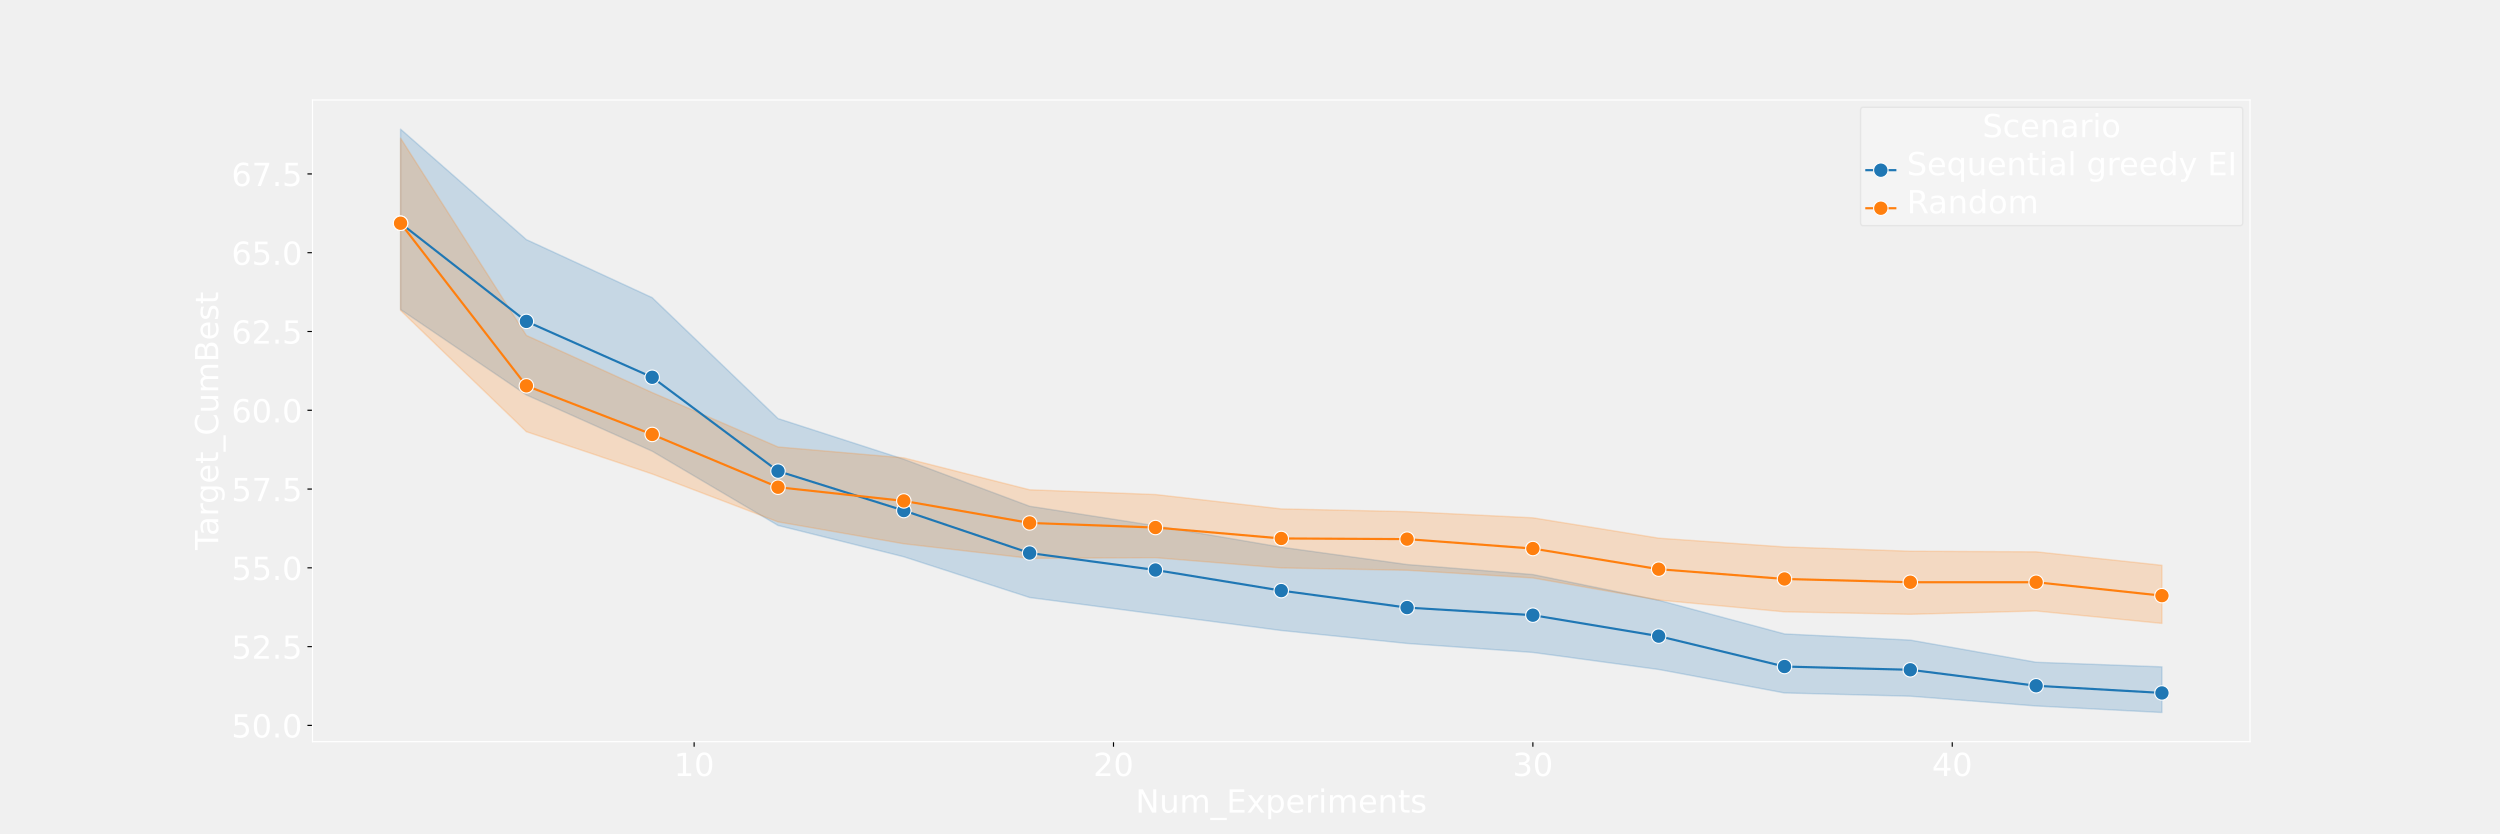
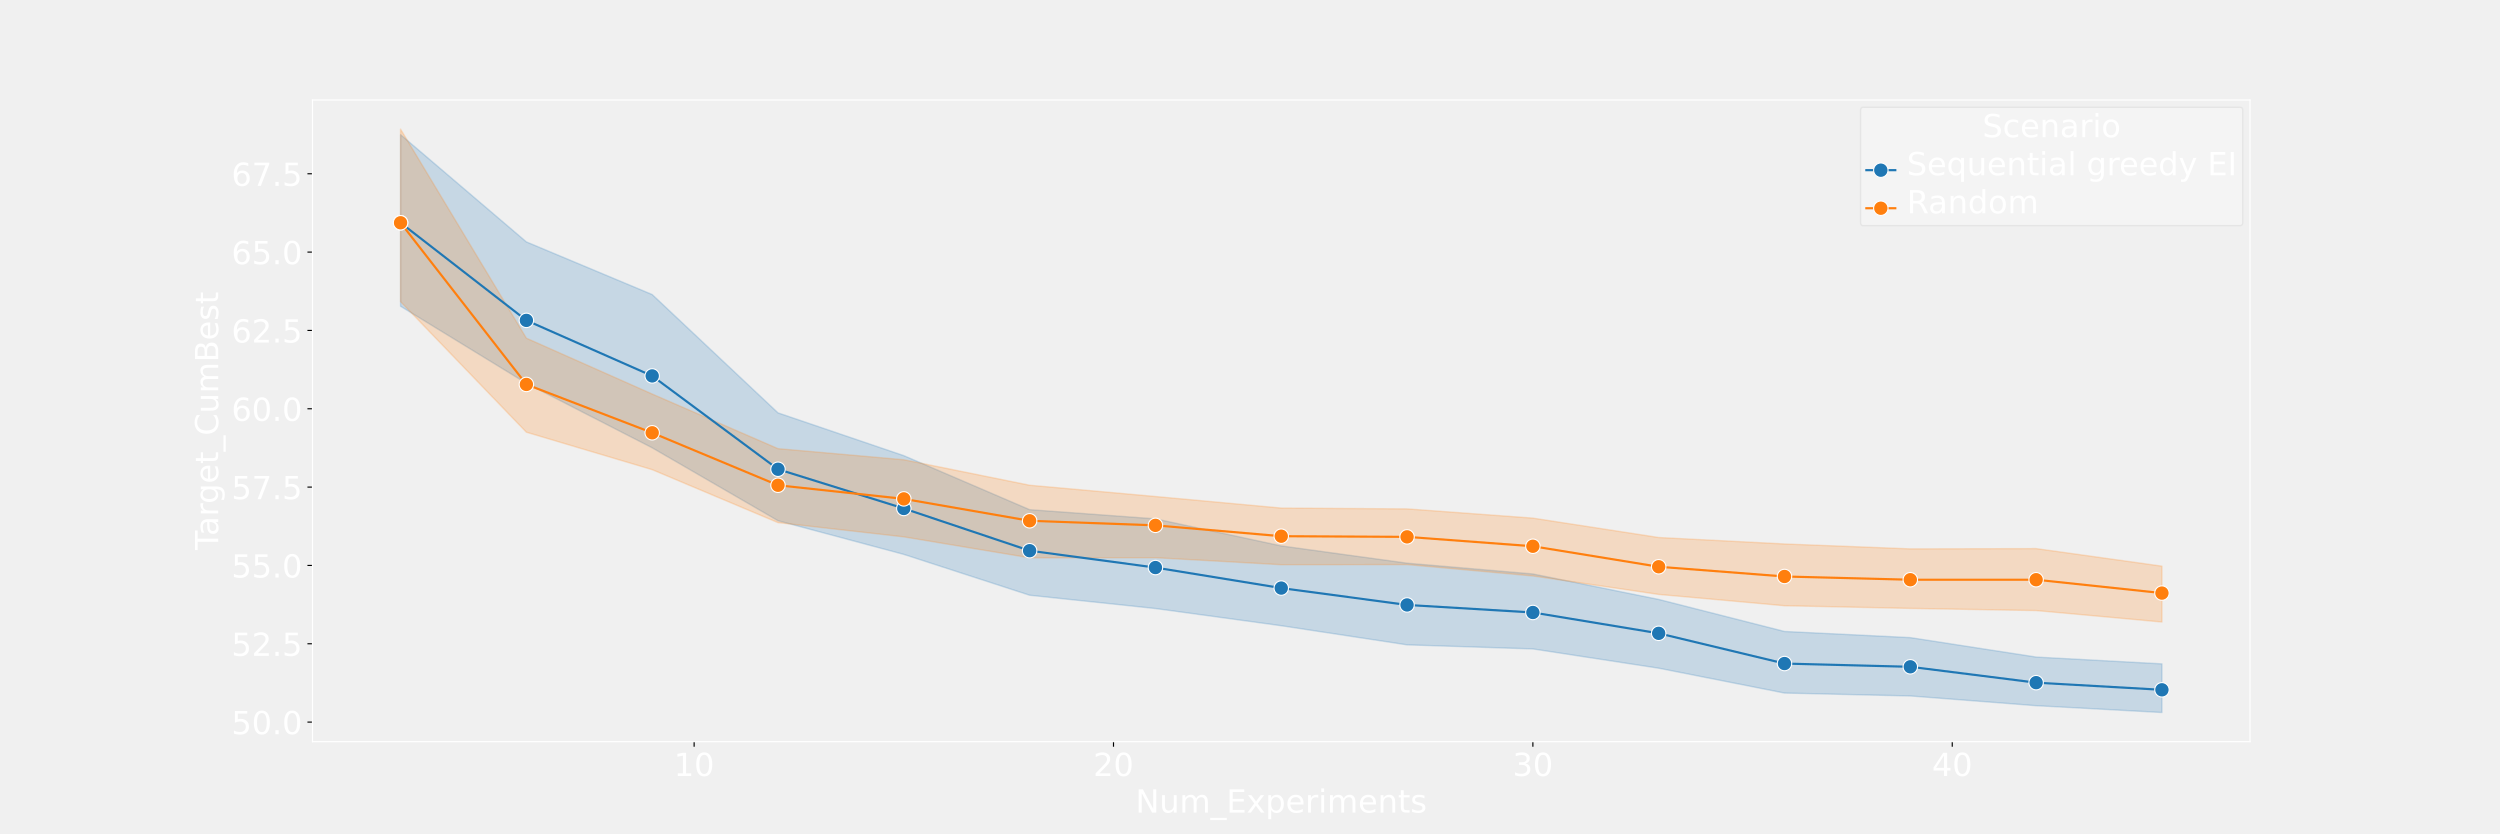
<svg xmlns="http://www.w3.org/2000/svg" xmlns:xlink="http://www.w3.org/1999/xlink" width="1728pt" height="576pt" viewBox="0 0 1728 576" version="1.1">
  <defs>
    <style type="text/css">*{stroke-linejoin: round; stroke-linecap: butt}</style>
  </defs>
  <g id="figure_1">
    <g id="patch_1">
      <path d="M 0 576  L 1728 576  L 1728 0  L 0 0  L 0 576  z " style="fill: none" />
    </g>
    <g id="axes_1">
      <g id="patch_2">
        <path d="M 216 512.64  L 1555.2 512.64  L 1555.2 69.12  L 216 69.12  L 216 512.64  z " style="fill: none" />
      </g>
      <g id="PolyCollection_1">
        <defs>
-           <path id="m8e2a57f948" d="M 276.873 -486.72  L 276.873 -362.071  L 363.834 -303.029  L 450.795 -264.13  L 537.756 -212.817  L 624.717 -191.164  L 711.678 -163.011  L 798.639 -151.57  L 885.6 -140.208  L 972.561 -131.252  L 1059.522 -125.035  L 1146.483 -113.265  L 1233.444 -97.037  L 1320.405 -94.785  L 1407.366 -88.026  L 1494.327 -83.52  L 1494.327 -115.061  L 1494.327 -115.061  L 1407.366 -118.239  L 1320.405 -133.552  L 1233.444 -137.821  L 1146.483 -161.093  L 1059.522 -178.867  L 972.561 -185.784  L 885.6 -197.76  L 798.639 -212.563  L 711.678 -226.062  L 624.717 -258.561  L 537.756 -286.674  L 450.795 -370.25  L 363.834 -410.369  L 276.873 -486.72  z " style="stroke: #1f77b4; stroke-opacity: 0.2" />
+           <path id="m6b1d3afaa6" d="M 276.873 -482.898  L 276.873 -364.313  L 363.834 -311.056  L 450.795 -266.464  L 537.756 -216.076  L 624.717 -192.805  L 711.678 -164.578  L 798.639 -155.39  L 885.6 -143.5  L 972.561 -130.277  L 1059.522 -127.456  L 1146.483 -114.148  L 1233.444 -96.96  L 1320.405 -94.95  L 1407.366 -88.23  L 1494.327 -83.52  L 1494.327 -117.121  L 1494.327 -117.121  L 1407.366 -121.837  L 1320.405 -135.272  L 1233.444 -139.528  L 1146.483 -161.669  L 1059.522 -179.256  L 972.561 -186.714  L 885.6 -198.647  L 798.639 -217.356  L 711.678 -223.705  L 624.717 -261.041  L 537.756 -290.604  L 450.795 -372.399  L 363.834 -408.781  L 276.873 -482.898  z " style="stroke: #1f77b4; stroke-opacity: 0.2" />
        </defs>
-         <g clip-path="url(#pd5ba1190b7)">
-           <use xlink:href="#m8e2a57f948" x="0" y="576" style="fill: #1f77b4; fill-opacity: 0.2; stroke: #1f77b4; stroke-opacity: 0.2" />
+         <g clip-path="url(#p568fb8f719)">
+           <use xlink:href="#m6b1d3afaa6" x="0" y="576" style="fill: #1f77b4; fill-opacity: 0.2; stroke: #1f77b4; stroke-opacity: 0.2" />
        </g>
      </g>
      <g id="PolyCollection_2">
        <defs>
-           <path id="mceb65de8f0" d="M 276.873 -480.495  L 276.873 -361.445  L 363.834 -277.619  L 450.795 -248.393  L 537.756 -215.276  L 624.717 -200.14  L 711.678 -190.069  L 798.639 -190.517  L 885.6 -183.457  L 972.561 -181.839  L 1059.522 -176.503  L 1146.483 -161.232  L 1233.444 -153.101  L 1320.405 -151.395  L 1407.366 -153.69  L 1494.327 -145.102  L 1494.327 -185.251  L 1494.327 -185.251  L 1407.366 -194.581  L 1320.405 -195.001  L 1233.444 -197.95  L 1146.483 -204.013  L 1059.522 -218.08  L 972.561 -222.363  L 885.6 -224.248  L 798.639 -234.178  L 711.678 -237.454  L 624.717 -259.518  L 537.756 -267.056  L 450.795 -304.634  L 363.834 -344.139  L 276.873 -480.495  z " style="stroke: #ff7f0e; stroke-opacity: 0.2" />
+           <path id="m522bd55284" d="M 276.873 -486.72  L 276.873 -367.518  L 363.834 -277.247  L 450.795 -251.369  L 537.756 -214.756  L 624.717 -204.92  L 711.678 -190.425  L 798.639 -190.51  L 885.6 -185.677  L 972.561 -185.76  L 1059.522 -177.893  L 1146.483 -165.142  L 1233.444 -157.32  L 1320.405 -155.48  L 1407.366 -153.979  L 1494.327 -146.067  L 1494.327 -184.672  L 1494.327 -184.672  L 1407.366 -196.798  L 1320.405 -196.611  L 1233.444 -199.999  L 1146.483 -204.463  L 1059.522 -217.863  L 972.561 -224.248  L 885.6 -224.811  L 798.639 -232.807  L 711.678 -240.59  L 624.717 -258.207  L 537.756 -265.875  L 450.795 -303.632  L 363.834 -342.232  L 276.873 -486.72  z " style="stroke: #ff7f0e; stroke-opacity: 0.2" />
        </defs>
-         <g clip-path="url(#pd5ba1190b7)">
-           <use xlink:href="#mceb65de8f0" x="0" y="576" style="fill: #ff7f0e; fill-opacity: 0.2; stroke: #ff7f0e; stroke-opacity: 0.2" />
+         <g clip-path="url(#p568fb8f719)">
+           <use xlink:href="#m522bd55284" x="0" y="576" style="fill: #ff7f0e; fill-opacity: 0.2; stroke: #ff7f0e; stroke-opacity: 0.2" />
        </g>
      </g>
      <g id="matplotlib.axis_1">
        <g id="xtick_1">
          <g id="line2d_1">
            <defs>
-               <path id="m3cce652835" d="M 0 0  L 0 3.5  " style="stroke: #000000; stroke-width: 0.8" />
-             </defs>
-             <g>
-               <use xlink:href="#m3cce652835" x="479.782" y="512.64" style="stroke: #000000; stroke-width: 0.8" />
+               <path id="m9f01b15230" d="M 0 0  L 0 3.5  " style="stroke: #000000; stroke-width: 0.8" />
+             </defs>
+             <g>
+               <use xlink:href="#m9f01b15230" x="479.782" y="512.64" style="stroke: #000000; stroke-width: 0.8" />
            </g>
          </g>
          <g id="text_1">
            <g style="fill: #ffffff" transform="translate(465.7843 536.3566) scale(0.22 -0.22)">
              <defs>
                <path id="DejaVuSans-31" d="M 794 531  L 1825 531  L 1825 4091  L 703 3866  L 703 4441  L 1819 4666  L 2450 4666  L 2450 531  L 3481 531  L 3481 0  L 794 0  L 794 531  z " transform="scale(0.015625)" />
                <path id="DejaVuSans-30" d="M 2034 4250  Q 1547 4250 1301 3770  Q 1056 3291 1056 2328  Q 1056 1369 1301 889  Q 1547 409 2034 409  Q 2525 409 2770 889  Q 3016 1369 3016 2328  Q 3016 3291 2770 3770  Q 2525 4250 2034 4250  z M 2034 4750  Q 2819 4750 3233 4129  Q 3647 3509 3647 2328  Q 3647 1150 3233 529  Q 2819 -91 2034 -91  Q 1250 -91 836 529  Q 422 1150 422 2328  Q 422 3509 836 4129  Q 1250 4750 2034 4750  z " transform="scale(0.015625)" />
              </defs>
              <use xlink:href="#DejaVuSans-31" />
              <use xlink:href="#DejaVuSans-30" x="63.623" />
            </g>
          </g>
        </g>
        <g id="xtick_2">
          <g id="line2d_2">
            <g>
-               <use xlink:href="#m3cce652835" x="769.652" y="512.64" style="stroke: #000000; stroke-width: 0.8" />
+               <use xlink:href="#m9f01b15230" x="769.652" y="512.64" style="stroke: #000000; stroke-width: 0.8" />
            </g>
          </g>
          <g id="text_2">
            <g style="fill: #ffffff" transform="translate(755.6544 536.3566) scale(0.22 -0.22)">
              <defs>
                <path id="DejaVuSans-32" d="M 1228 531  L 3431 531  L 3431 0  L 469 0  L 469 531  Q 828 903 1448 1529  Q 2069 2156 2228 2338  Q 2531 2678 2651 2914  Q 2772 3150 2772 3378  Q 2772 3750 2511 3984  Q 2250 4219 1831 4219  Q 1534 4219 1204 4116  Q 875 4013 500 3803  L 500 4441  Q 881 4594 1212 4672  Q 1544 4750 1819 4750  Q 2544 4750 2975 4387  Q 3406 4025 3406 3419  Q 3406 3131 3298 2873  Q 3191 2616 2906 2266  Q 2828 2175 2409 1742  Q 1991 1309 1228 531  z " transform="scale(0.015625)" />
              </defs>
              <use xlink:href="#DejaVuSans-32" />
              <use xlink:href="#DejaVuSans-30" x="63.623" />
            </g>
          </g>
        </g>
        <g id="xtick_3">
          <g id="line2d_3">
            <g>
-               <use xlink:href="#m3cce652835" x="1059.522" y="512.64" style="stroke: #000000; stroke-width: 0.8" />
+               <use xlink:href="#m9f01b15230" x="1059.522" y="512.64" style="stroke: #000000; stroke-width: 0.8" />
            </g>
          </g>
          <g id="text_3">
            <g style="fill: #ffffff" transform="translate(1045.525 536.3566) scale(0.22 -0.22)">
              <defs>
                <path id="DejaVuSans-33" d="M 2597 2516  Q 3050 2419 3304 2112  Q 3559 1806 3559 1356  Q 3559 666 3084 287  Q 2609 -91 1734 -91  Q 1441 -91 1130 -33  Q 819 25 488 141  L 488 750  Q 750 597 1062 519  Q 1375 441 1716 441  Q 2309 441 2620 675  Q 2931 909 2931 1356  Q 2931 1769 2642 2001  Q 2353 2234 1838 2234  L 1294 2234  L 1294 2753  L 1863 2753  Q 2328 2753 2575 2939  Q 2822 3125 2822 3475  Q 2822 3834 2567 4026  Q 2313 4219 1838 4219  Q 1578 4219 1281 4162  Q 984 4106 628 3988  L 628 4550  Q 988 4650 1302 4700  Q 1616 4750 1894 4750  Q 2613 4750 3031 4423  Q 3450 4097 3450 3541  Q 3450 3153 3228 2886  Q 3006 2619 2597 2516  z " transform="scale(0.015625)" />
              </defs>
              <use xlink:href="#DejaVuSans-33" />
              <use xlink:href="#DejaVuSans-30" x="63.623" />
            </g>
          </g>
        </g>
        <g id="xtick_4">
          <g id="line2d_4">
            <g>
-               <use xlink:href="#m3cce652835" x="1349.392" y="512.64" style="stroke: #000000; stroke-width: 0.8" />
+               <use xlink:href="#m9f01b15230" x="1349.392" y="512.64" style="stroke: #000000; stroke-width: 0.8" />
            </g>
          </g>
          <g id="text_4">
            <g style="fill: #ffffff" transform="translate(1335.395 536.3566) scale(0.22 -0.22)">
              <defs>
                <path id="DejaVuSans-34" d="M 2419 4116  L 825 1625  L 2419 1625  L 2419 4116  z M 2253 4666  L 3047 4666  L 3047 1625  L 3713 1625  L 3713 1100  L 3047 1100  L 3047 0  L 2419 0  L 2419 1100  L 313 1100  L 313 1709  L 2253 4666  z " transform="scale(0.015625)" />
              </defs>
              <use xlink:href="#DejaVuSans-34" />
              <use xlink:href="#DejaVuSans-30" x="63.623" />
            </g>
          </g>
        </g>
        <g id="text_5">
          <g style="fill: #ffffff" transform="translate(784.8967 561.6484) scale(0.22 -0.22)">
            <defs>
              <path id="DejaVuSans-4e" d="M 628 4666  L 1478 4666  L 3547 763  L 3547 4666  L 4159 4666  L 4159 0  L 3309 0  L 1241 3903  L 1241 0  L 628 0  L 628 4666  z " transform="scale(0.015625)" />
              <path id="DejaVuSans-75" d="M 544 1381  L 544 3500  L 1119 3500  L 1119 1403  Q 1119 906 1312 657  Q 1506 409 1894 409  Q 2359 409 2629 706  Q 2900 1003 2900 1516  L 2900 3500  L 3475 3500  L 3475 0  L 2900 0  L 2900 538  Q 2691 219 2414 64  Q 2138 -91 1772 -91  Q 1169 -91 856 284  Q 544 659 544 1381  z M 1991 3584  L 1991 3584  z " transform="scale(0.015625)" />
              <path id="DejaVuSans-6d" d="M 3328 2828  Q 3544 3216 3844 3400  Q 4144 3584 4550 3584  Q 5097 3584 5394 3201  Q 5691 2819 5691 2113  L 5691 0  L 5113 0  L 5113 2094  Q 5113 2597 4934 2840  Q 4756 3084 4391 3084  Q 3944 3084 3684 2787  Q 3425 2491 3425 1978  L 3425 0  L 2847 0  L 2847 2094  Q 2847 2600 2669 2842  Q 2491 3084 2119 3084  Q 1678 3084 1418 2786  Q 1159 2488 1159 1978  L 1159 0  L 581 0  L 581 3500  L 1159 3500  L 1159 2956  Q 1356 3278 1631 3431  Q 1906 3584 2284 3584  Q 2666 3584 2933 3390  Q 3200 3197 3328 2828  z " transform="scale(0.015625)" />
              <path id="DejaVuSans-5f" d="M 3263 -1063  L 3263 -1509  L -63 -1509  L -63 -1063  L 3263 -1063  z " transform="scale(0.015625)" />
              <path id="DejaVuSans-45" d="M 628 4666  L 3578 4666  L 3578 4134  L 1259 4134  L 1259 2753  L 3481 2753  L 3481 2222  L 1259 2222  L 1259 531  L 3634 531  L 3634 0  L 628 0  L 628 4666  z " transform="scale(0.015625)" />
              <path id="DejaVuSans-78" d="M 3513 3500  L 2247 1797  L 3578 0  L 2900 0  L 1881 1375  L 863 0  L 184 0  L 1544 1831  L 300 3500  L 978 3500  L 1906 2253  L 2834 3500  L 3513 3500  z " transform="scale(0.015625)" />
              <path id="DejaVuSans-70" d="M 1159 525  L 1159 -1331  L 581 -1331  L 581 3500  L 1159 3500  L 1159 2969  Q 1341 3281 1617 3432  Q 1894 3584 2278 3584  Q 2916 3584 3314 3078  Q 3713 2572 3713 1747  Q 3713 922 3314 415  Q 2916 -91 2278 -91  Q 1894 -91 1617 61  Q 1341 213 1159 525  z M 3116 1747  Q 3116 2381 2855 2742  Q 2594 3103 2138 3103  Q 1681 3103 1420 2742  Q 1159 2381 1159 1747  Q 1159 1113 1420 752  Q 1681 391 2138 391  Q 2594 391 2855 752  Q 3116 1113 3116 1747  z " transform="scale(0.015625)" />
              <path id="DejaVuSans-65" d="M 3597 1894  L 3597 1613  L 953 1613  Q 991 1019 1311 708  Q 1631 397 2203 397  Q 2534 397 2845 478  Q 3156 559 3463 722  L 3463 178  Q 3153 47 2828 -22  Q 2503 -91 2169 -91  Q 1331 -91 842 396  Q 353 884 353 1716  Q 353 2575 817 3079  Q 1281 3584 2069 3584  Q 2775 3584 3186 3129  Q 3597 2675 3597 1894  z M 3022 2063  Q 3016 2534 2758 2815  Q 2500 3097 2075 3097  Q 1594 3097 1305 2825  Q 1016 2553 972 2059  L 3022 2063  z " transform="scale(0.015625)" />
              <path id="DejaVuSans-72" d="M 2631 2963  Q 2534 3019 2420 3045  Q 2306 3072 2169 3072  Q 1681 3072 1420 2755  Q 1159 2438 1159 1844  L 1159 0  L 581 0  L 581 3500  L 1159 3500  L 1159 2956  Q 1341 3275 1631 3429  Q 1922 3584 2338 3584  Q 2397 3584 2469 3576  Q 2541 3569 2628 3553  L 2631 2963  z " transform="scale(0.015625)" />
              <path id="DejaVuSans-69" d="M 603 3500  L 1178 3500  L 1178 0  L 603 0  L 603 3500  z M 603 4863  L 1178 4863  L 1178 4134  L 603 4134  L 603 4863  z " transform="scale(0.015625)" />
              <path id="DejaVuSans-6e" d="M 3513 2113  L 3513 0  L 2938 0  L 2938 2094  Q 2938 2591 2744 2837  Q 2550 3084 2163 3084  Q 1697 3084 1428 2787  Q 1159 2491 1159 1978  L 1159 0  L 581 0  L 581 3500  L 1159 3500  L 1159 2956  Q 1366 3272 1645 3428  Q 1925 3584 2291 3584  Q 2894 3584 3203 3211  Q 3513 2838 3513 2113  z " transform="scale(0.015625)" />
              <path id="DejaVuSans-74" d="M 1172 4494  L 1172 3500  L 2356 3500  L 2356 3053  L 1172 3053  L 1172 1153  Q 1172 725 1289 603  Q 1406 481 1766 481  L 2356 481  L 2356 0  L 1766 0  Q 1100 0 847 248  Q 594 497 594 1153  L 594 3053  L 172 3053  L 172 3500  L 594 3500  L 594 4494  L 1172 4494  z " transform="scale(0.015625)" />
              <path id="DejaVuSans-73" d="M 2834 3397  L 2834 2853  Q 2591 2978 2328 3040  Q 2066 3103 1784 3103  Q 1356 3103 1142 2972  Q 928 2841 928 2578  Q 928 2378 1081 2264  Q 1234 2150 1697 2047  L 1894 2003  Q 2506 1872 2764 1633  Q 3022 1394 3022 966  Q 3022 478 2636 193  Q 2250 -91 1575 -91  Q 1294 -91 989 -36  Q 684 19 347 128  L 347 722  Q 666 556 975 473  Q 1284 391 1588 391  Q 1994 391 2212 530  Q 2431 669 2431 922  Q 2431 1156 2273 1281  Q 2116 1406 1581 1522  L 1381 1569  Q 847 1681 609 1914  Q 372 2147 372 2553  Q 372 3047 722 3315  Q 1072 3584 1716 3584  Q 2034 3584 2315 3537  Q 2597 3491 2834 3397  z " transform="scale(0.015625)" />
            </defs>
            <use xlink:href="#DejaVuSans-4e" />
            <use xlink:href="#DejaVuSans-75" x="74.805" />
            <use xlink:href="#DejaVuSans-6d" x="138.184" />
            <use xlink:href="#DejaVuSans-5f" x="235.596" />
            <use xlink:href="#DejaVuSans-45" x="285.596" />
            <use xlink:href="#DejaVuSans-78" x="348.779" />
            <use xlink:href="#DejaVuSans-70" x="407.959" />
            <use xlink:href="#DejaVuSans-65" x="471.436" />
            <use xlink:href="#DejaVuSans-72" x="532.959" />
            <use xlink:href="#DejaVuSans-69" x="574.072" />
            <use xlink:href="#DejaVuSans-6d" x="601.855" />
            <use xlink:href="#DejaVuSans-65" x="699.268" />
            <use xlink:href="#DejaVuSans-6e" x="760.791" />
            <use xlink:href="#DejaVuSans-74" x="824.17" />
            <use xlink:href="#DejaVuSans-73" x="863.379" />
          </g>
        </g>
      </g>
      <g id="matplotlib.axis_2">
        <g id="ytick_1">
          <g id="line2d_5">
            <defs>
-               <path id="m9acc9ff570" d="M 0 0  L -3.5 0  " style="stroke: #000000; stroke-width: 0.8" />
-             </defs>
-             <g>
-               <use xlink:href="#m9acc9ff570" x="216" y="501.399" style="stroke: #000000; stroke-width: 0.8" />
+               <path id="m032717b1e7" d="M 0 0  L -3.5 0  " style="stroke: #000000; stroke-width: 0.8" />
+             </defs>
+             <g>
+               <use xlink:href="#m032717b1e7" x="216" y="499.108" style="stroke: #000000; stroke-width: 0.8" />
            </g>
          </g>
          <g id="text_6">
-             <g style="fill: #ffffff" transform="translate(160.0156 509.7571) scale(0.22 -0.22)">
+             <g style="fill: #ffffff" transform="translate(160.0156 507.4663) scale(0.22 -0.22)">
              <defs>
                <path id="DejaVuSans-35" d="M 691 4666  L 3169 4666  L 3169 4134  L 1269 4134  L 1269 2991  Q 1406 3038 1543 3061  Q 1681 3084 1819 3084  Q 2600 3084 3056 2656  Q 3513 2228 3513 1497  Q 3513 744 3044 326  Q 2575 -91 1722 -91  Q 1428 -91 1123 -41  Q 819 9 494 109  L 494 744  Q 775 591 1075 516  Q 1375 441 1709 441  Q 2250 441 2565 725  Q 2881 1009 2881 1497  Q 2881 1984 2565 2268  Q 2250 2553 1709 2553  Q 1456 2553 1204 2497  Q 953 2441 691 2322  L 691 4666  z " transform="scale(0.015625)" />
                <path id="DejaVuSans-2e" d="M 684 794  L 1344 794  L 1344 0  L 684 0  L 684 794  z " transform="scale(0.015625)" />
              </defs>
              <use xlink:href="#DejaVuSans-35" />
              <use xlink:href="#DejaVuSans-30" x="63.623" />
              <use xlink:href="#DejaVuSans-2e" x="127.246" />
              <use xlink:href="#DejaVuSans-30" x="159.033" />
            </g>
          </g>
        </g>
        <g id="ytick_2">
          <g id="line2d_6">
            <g>
-               <use xlink:href="#m9acc9ff570" x="216" y="446.945" style="stroke: #000000; stroke-width: 0.8" />
+               <use xlink:href="#m032717b1e7" x="216" y="444.964" style="stroke: #000000; stroke-width: 0.8" />
            </g>
          </g>
          <g id="text_7">
-             <g style="fill: #ffffff" transform="translate(160.0156 455.3035) scale(0.22 -0.22)">
+             <g style="fill: #ffffff" transform="translate(160.0156 453.3227) scale(0.22 -0.22)">
              <use xlink:href="#DejaVuSans-35" />
              <use xlink:href="#DejaVuSans-32" x="63.623" />
              <use xlink:href="#DejaVuSans-2e" x="127.246" />
              <use xlink:href="#DejaVuSans-35" x="159.033" />
            </g>
          </g>
        </g>
        <g id="ytick_3">
          <g id="line2d_7">
            <g>
-               <use xlink:href="#m9acc9ff570" x="216" y="392.492" style="stroke: #000000; stroke-width: 0.8" />
+               <use xlink:href="#m032717b1e7" x="216" y="390.821" style="stroke: #000000; stroke-width: 0.8" />
            </g>
          </g>
          <g id="text_8">
-             <g style="fill: #ffffff" transform="translate(160.0156 400.8498) scale(0.22 -0.22)">
+             <g style="fill: #ffffff" transform="translate(160.0156 399.1791) scale(0.22 -0.22)">
              <use xlink:href="#DejaVuSans-35" />
              <use xlink:href="#DejaVuSans-35" x="63.623" />
              <use xlink:href="#DejaVuSans-2e" x="127.246" />
              <use xlink:href="#DejaVuSans-30" x="159.033" />
            </g>
          </g>
        </g>
        <g id="ytick_4">
          <g id="line2d_8">
            <g>
-               <use xlink:href="#m9acc9ff570" x="216" y="338.038" style="stroke: #000000; stroke-width: 0.8" />
+               <use xlink:href="#m032717b1e7" x="216" y="336.677" style="stroke: #000000; stroke-width: 0.8" />
            </g>
          </g>
          <g id="text_9">
-             <g style="fill: #ffffff" transform="translate(160.0156 346.3962) scale(0.22 -0.22)">
+             <g style="fill: #ffffff" transform="translate(160.0156 345.0355) scale(0.22 -0.22)">
              <defs>
                <path id="DejaVuSans-37" d="M 525 4666  L 3525 4666  L 3525 4397  L 1831 0  L 1172 0  L 2766 4134  L 525 4134  L 525 4666  z " transform="scale(0.015625)" />
              </defs>
              <use xlink:href="#DejaVuSans-35" />
              <use xlink:href="#DejaVuSans-37" x="63.623" />
              <use xlink:href="#DejaVuSans-2e" x="127.246" />
              <use xlink:href="#DejaVuSans-35" x="159.033" />
            </g>
          </g>
        </g>
        <g id="ytick_5">
          <g id="line2d_9">
            <g>
-               <use xlink:href="#m9acc9ff570" x="216" y="283.584" style="stroke: #000000; stroke-width: 0.8" />
+               <use xlink:href="#m032717b1e7" x="216" y="282.534" style="stroke: #000000; stroke-width: 0.8" />
            </g>
          </g>
          <g id="text_10">
-             <g style="fill: #ffffff" transform="translate(160.0156 291.9425) scale(0.22 -0.22)">
+             <g style="fill: #ffffff" transform="translate(160.0156 290.8919) scale(0.22 -0.22)">
              <defs>
                <path id="DejaVuSans-36" d="M 2113 2584  Q 1688 2584 1439 2293  Q 1191 2003 1191 1497  Q 1191 994 1439 701  Q 1688 409 2113 409  Q 2538 409 2786 701  Q 3034 994 3034 1497  Q 3034 2003 2786 2293  Q 2538 2584 2113 2584  z M 3366 4563  L 3366 3988  Q 3128 4100 2886 4159  Q 2644 4219 2406 4219  Q 1781 4219 1451 3797  Q 1122 3375 1075 2522  Q 1259 2794 1537 2939  Q 1816 3084 2150 3084  Q 2853 3084 3261 2657  Q 3669 2231 3669 1497  Q 3669 778 3244 343  Q 2819 -91 2113 -91  Q 1303 -91 875 529  Q 447 1150 447 2328  Q 447 3434 972 4092  Q 1497 4750 2381 4750  Q 2619 4750 2861 4703  Q 3103 4656 3366 4563  z " transform="scale(0.015625)" />
              </defs>
              <use xlink:href="#DejaVuSans-36" />
              <use xlink:href="#DejaVuSans-30" x="63.623" />
              <use xlink:href="#DejaVuSans-2e" x="127.246" />
              <use xlink:href="#DejaVuSans-30" x="159.033" />
            </g>
          </g>
        </g>
        <g id="ytick_6">
          <g id="line2d_10">
            <g>
-               <use xlink:href="#m9acc9ff570" x="216" y="229.131" style="stroke: #000000; stroke-width: 0.8" />
+               <use xlink:href="#m032717b1e7" x="216" y="228.39" style="stroke: #000000; stroke-width: 0.8" />
            </g>
          </g>
          <g id="text_11">
-             <g style="fill: #ffffff" transform="translate(160.0156 237.4888) scale(0.22 -0.22)">
+             <g style="fill: #ffffff" transform="translate(160.0156 236.7483) scale(0.22 -0.22)">
              <use xlink:href="#DejaVuSans-36" />
              <use xlink:href="#DejaVuSans-32" x="63.623" />
              <use xlink:href="#DejaVuSans-2e" x="127.246" />
              <use xlink:href="#DejaVuSans-35" x="159.033" />
            </g>
          </g>
        </g>
        <g id="ytick_7">
          <g id="line2d_11">
            <g>
-               <use xlink:href="#m9acc9ff570" x="216" y="174.677" style="stroke: #000000; stroke-width: 0.8" />
+               <use xlink:href="#m032717b1e7" x="216" y="174.246" style="stroke: #000000; stroke-width: 0.8" />
            </g>
          </g>
          <g id="text_12">
-             <g style="fill: #ffffff" transform="translate(160.0156 183.0352) scale(0.22 -0.22)">
+             <g style="fill: #ffffff" transform="translate(160.0156 182.6047) scale(0.22 -0.22)">
              <use xlink:href="#DejaVuSans-36" />
              <use xlink:href="#DejaVuSans-35" x="63.623" />
              <use xlink:href="#DejaVuSans-2e" x="127.246" />
              <use xlink:href="#DejaVuSans-30" x="159.033" />
            </g>
          </g>
        </g>
        <g id="ytick_8">
          <g id="line2d_12">
            <g>
-               <use xlink:href="#m9acc9ff570" x="216" y="120.223" style="stroke: #000000; stroke-width: 0.8" />
+               <use xlink:href="#m032717b1e7" x="216" y="120.103" style="stroke: #000000; stroke-width: 0.8" />
            </g>
          </g>
          <g id="text_13">
-             <g style="fill: #ffffff" transform="translate(160.0156 128.5815) scale(0.22 -0.22)">
+             <g style="fill: #ffffff" transform="translate(160.0156 128.4611) scale(0.22 -0.22)">
              <use xlink:href="#DejaVuSans-36" />
              <use xlink:href="#DejaVuSans-37" x="63.623" />
              <use xlink:href="#DejaVuSans-2e" x="127.246" />
              <use xlink:href="#DejaVuSans-35" x="159.033" />
            </g>
          </g>
        </g>
        <g id="text_14">
          <g style="fill: #ffffff" transform="translate(150.8284 380.1433) rotate(-90) scale(0.22 -0.22)">
            <defs>
              <path id="DejaVuSans-54" d="M -19 4666  L 3928 4666  L 3928 4134  L 2272 4134  L 2272 0  L 1638 0  L 1638 4134  L -19 4134  L -19 4666  z " transform="scale(0.015625)" />
              <path id="DejaVuSans-61" d="M 2194 1759  Q 1497 1759 1228 1600  Q 959 1441 959 1056  Q 959 750 1161 570  Q 1363 391 1709 391  Q 2188 391 2477 730  Q 2766 1069 2766 1631  L 2766 1759  L 2194 1759  z M 3341 1997  L 3341 0  L 2766 0  L 2766 531  Q 2569 213 2275 61  Q 1981 -91 1556 -91  Q 1019 -91 701 211  Q 384 513 384 1019  Q 384 1609 779 1909  Q 1175 2209 1959 2209  L 2766 2209  L 2766 2266  Q 2766 2663 2505 2880  Q 2244 3097 1772 3097  Q 1472 3097 1187 3025  Q 903 2953 641 2809  L 641 3341  Q 956 3463 1253 3523  Q 1550 3584 1831 3584  Q 2591 3584 2966 3190  Q 3341 2797 3341 1997  z " transform="scale(0.015625)" />
              <path id="DejaVuSans-67" d="M 2906 1791  Q 2906 2416 2648 2759  Q 2391 3103 1925 3103  Q 1463 3103 1205 2759  Q 947 2416 947 1791  Q 947 1169 1205 825  Q 1463 481 1925 481  Q 2391 481 2648 825  Q 2906 1169 2906 1791  z M 3481 434  Q 3481 -459 3084 -895  Q 2688 -1331 1869 -1331  Q 1566 -1331 1297 -1286  Q 1028 -1241 775 -1147  L 775 -588  Q 1028 -725 1275 -790  Q 1522 -856 1778 -856  Q 2344 -856 2625 -561  Q 2906 -266 2906 331  L 2906 616  Q 2728 306 2450 153  Q 2172 0 1784 0  Q 1141 0 747 490  Q 353 981 353 1791  Q 353 2603 747 3093  Q 1141 3584 1784 3584  Q 2172 3584 2450 3431  Q 2728 3278 2906 2969  L 2906 3500  L 3481 3500  L 3481 434  z " transform="scale(0.015625)" />
              <path id="DejaVuSans-43" d="M 4122 4306  L 4122 3641  Q 3803 3938 3442 4084  Q 3081 4231 2675 4231  Q 1875 4231 1450 3742  Q 1025 3253 1025 2328  Q 1025 1406 1450 917  Q 1875 428 2675 428  Q 3081 428 3442 575  Q 3803 722 4122 1019  L 4122 359  Q 3791 134 3420 21  Q 3050 -91 2638 -91  Q 1578 -91 968 557  Q 359 1206 359 2328  Q 359 3453 968 4101  Q 1578 4750 2638 4750  Q 3056 4750 3426 4639  Q 3797 4528 4122 4306  z " transform="scale(0.015625)" />
              <path id="DejaVuSans-42" d="M 1259 2228  L 1259 519  L 2272 519  Q 2781 519 3026 730  Q 3272 941 3272 1375  Q 3272 1813 3026 2020  Q 2781 2228 2272 2228  L 1259 2228  z M 1259 4147  L 1259 2741  L 2194 2741  Q 2656 2741 2882 2914  Q 3109 3088 3109 3444  Q 3109 3797 2882 3972  Q 2656 4147 2194 4147  L 1259 4147  z M 628 4666  L 2241 4666  Q 2963 4666 3353 4366  Q 3744 4066 3744 3513  Q 3744 3084 3544 2831  Q 3344 2578 2956 2516  Q 3422 2416 3680 2098  Q 3938 1781 3938 1306  Q 3938 681 3513 340  Q 3088 0 2303 0  L 628 0  L 628 4666  z " transform="scale(0.015625)" />
            </defs>
            <use xlink:href="#DejaVuSans-54" />
            <use xlink:href="#DejaVuSans-61" x="44.584" />
            <use xlink:href="#DejaVuSans-72" x="105.863" />
            <use xlink:href="#DejaVuSans-67" x="145.227" />
            <use xlink:href="#DejaVuSans-65" x="208.703" />
            <use xlink:href="#DejaVuSans-74" x="270.227" />
            <use xlink:href="#DejaVuSans-5f" x="309.436" />
            <use xlink:href="#DejaVuSans-43" x="359.436" />
            <use xlink:href="#DejaVuSans-75" x="429.26" />
            <use xlink:href="#DejaVuSans-6d" x="492.639" />
            <use xlink:href="#DejaVuSans-42" x="590.051" />
            <use xlink:href="#DejaVuSans-65" x="658.654" />
            <use xlink:href="#DejaVuSans-73" x="720.178" />
            <use xlink:href="#DejaVuSans-74" x="772.277" />
          </g>
        </g>
      </g>
      <g id="line2d_13">
-         <path d="M 276.873 154.3  L 363.834 222.148  L 450.795 260.76  L 537.756 325.632  L 624.717 352.9  L 711.678 382.258  L 798.639 393.985  L 885.6 408.239  L 972.561 419.966  L 1059.522 425.209  L 1146.483 439.695  L 1233.444 460.708  L 1320.405 462.961  L 1407.366 473.994  L 1494.327 478.963  " clip-path="url(#pd5ba1190b7)" style="fill: none; stroke: #1f77b4; stroke-width: 1.5; stroke-linecap: square" />
+         <path d="M 276.873 153.985  L 363.834 221.447  L 450.795 259.839  L 537.756 324.342  L 624.717 351.454  L 711.678 380.645  L 798.639 392.306  L 885.6 406.479  L 972.561 418.139  L 1059.522 423.352  L 1146.483 437.755  L 1233.444 458.649  L 1320.405 460.889  L 1407.366 471.859  L 1494.327 476.799  " clip-path="url(#p568fb8f719)" style="fill: none; stroke: #1f77b4; stroke-width: 1.5; stroke-linecap: square" />
        <defs>
-           <path id="ma993a5cb04" d="M 0 5  C 1.326 5 2.598 4.473 3.536 3.536  C 4.473 2.598 5 1.326 5 0  C 5 -1.326 4.473 -2.598 3.536 -3.536  C 2.598 -4.473 1.326 -5 0 -5  C -1.326 -5 -2.598 -4.473 -3.536 -3.536  C -4.473 -2.598 -5 -1.326 -5 0  C -5 1.326 -4.473 2.598 -3.536 3.536  C -2.598 4.473 -1.326 5 0 5  z " style="stroke: #ffffff; stroke-width: 0.75" />
+           <path id="m87e4c36dbc" d="M 0 5  C 1.326 5 2.598 4.473 3.536 3.536  C 4.473 2.598 5 1.326 5 0  C 5 -1.326 4.473 -2.598 3.536 -3.536  C 2.598 -4.473 1.326 -5 0 -5  C -1.326 -5 -2.598 -4.473 -3.536 -3.536  C -4.473 -2.598 -5 -1.326 -5 0  C -5 1.326 -4.473 2.598 -3.536 3.536  C -2.598 4.473 -1.326 5 0 5  z " style="stroke: #ffffff; stroke-width: 0.75" />
        </defs>
-         <g clip-path="url(#pd5ba1190b7)">
-           <use xlink:href="#ma993a5cb04" x="276.873" y="154.3" style="fill: #1f77b4; stroke: #ffffff; stroke-width: 0.75" />
-           <use xlink:href="#ma993a5cb04" x="363.834" y="222.148" style="fill: #1f77b4; stroke: #ffffff; stroke-width: 0.75" />
-           <use xlink:href="#ma993a5cb04" x="450.795" y="260.76" style="fill: #1f77b4; stroke: #ffffff; stroke-width: 0.75" />
-           <use xlink:href="#ma993a5cb04" x="537.756" y="325.632" style="fill: #1f77b4; stroke: #ffffff; stroke-width: 0.75" />
-           <use xlink:href="#ma993a5cb04" x="624.717" y="352.9" style="fill: #1f77b4; stroke: #ffffff; stroke-width: 0.75" />
-           <use xlink:href="#ma993a5cb04" x="711.678" y="382.258" style="fill: #1f77b4; stroke: #ffffff; stroke-width: 0.75" />
-           <use xlink:href="#ma993a5cb04" x="798.639" y="393.985" style="fill: #1f77b4; stroke: #ffffff; stroke-width: 0.75" />
-           <use xlink:href="#ma993a5cb04" x="885.6" y="408.239" style="fill: #1f77b4; stroke: #ffffff; stroke-width: 0.75" />
-           <use xlink:href="#ma993a5cb04" x="972.561" y="419.966" style="fill: #1f77b4; stroke: #ffffff; stroke-width: 0.75" />
-           <use xlink:href="#ma993a5cb04" x="1059.522" y="425.209" style="fill: #1f77b4; stroke: #ffffff; stroke-width: 0.75" />
-           <use xlink:href="#ma993a5cb04" x="1146.483" y="439.695" style="fill: #1f77b4; stroke: #ffffff; stroke-width: 0.75" />
-           <use xlink:href="#ma993a5cb04" x="1233.444" y="460.708" style="fill: #1f77b4; stroke: #ffffff; stroke-width: 0.75" />
-           <use xlink:href="#ma993a5cb04" x="1320.405" y="462.961" style="fill: #1f77b4; stroke: #ffffff; stroke-width: 0.75" />
-           <use xlink:href="#ma993a5cb04" x="1407.366" y="473.994" style="fill: #1f77b4; stroke: #ffffff; stroke-width: 0.75" />
-           <use xlink:href="#ma993a5cb04" x="1494.327" y="478.963" style="fill: #1f77b4; stroke: #ffffff; stroke-width: 0.75" />
+         <g clip-path="url(#p568fb8f719)">
+           <use xlink:href="#m87e4c36dbc" x="276.873" y="153.985" style="fill: #1f77b4; stroke: #ffffff; stroke-width: 0.75" />
+           <use xlink:href="#m87e4c36dbc" x="363.834" y="221.447" style="fill: #1f77b4; stroke: #ffffff; stroke-width: 0.75" />
+           <use xlink:href="#m87e4c36dbc" x="450.795" y="259.839" style="fill: #1f77b4; stroke: #ffffff; stroke-width: 0.75" />
+           <use xlink:href="#m87e4c36dbc" x="537.756" y="324.342" style="fill: #1f77b4; stroke: #ffffff; stroke-width: 0.75" />
+           <use xlink:href="#m87e4c36dbc" x="624.717" y="351.454" style="fill: #1f77b4; stroke: #ffffff; stroke-width: 0.75" />
+           <use xlink:href="#m87e4c36dbc" x="711.678" y="380.645" style="fill: #1f77b4; stroke: #ffffff; stroke-width: 0.75" />
+           <use xlink:href="#m87e4c36dbc" x="798.639" y="392.306" style="fill: #1f77b4; stroke: #ffffff; stroke-width: 0.75" />
+           <use xlink:href="#m87e4c36dbc" x="885.6" y="406.479" style="fill: #1f77b4; stroke: #ffffff; stroke-width: 0.75" />
+           <use xlink:href="#m87e4c36dbc" x="972.561" y="418.139" style="fill: #1f77b4; stroke: #ffffff; stroke-width: 0.75" />
+           <use xlink:href="#m87e4c36dbc" x="1059.522" y="423.352" style="fill: #1f77b4; stroke: #ffffff; stroke-width: 0.75" />
+           <use xlink:href="#m87e4c36dbc" x="1146.483" y="437.755" style="fill: #1f77b4; stroke: #ffffff; stroke-width: 0.75" />
+           <use xlink:href="#m87e4c36dbc" x="1233.444" y="458.649" style="fill: #1f77b4; stroke: #ffffff; stroke-width: 0.75" />
+           <use xlink:href="#m87e4c36dbc" x="1320.405" y="460.889" style="fill: #1f77b4; stroke: #ffffff; stroke-width: 0.75" />
+           <use xlink:href="#m87e4c36dbc" x="1407.366" y="471.859" style="fill: #1f77b4; stroke: #ffffff; stroke-width: 0.75" />
+           <use xlink:href="#m87e4c36dbc" x="1494.327" y="476.799" style="fill: #1f77b4; stroke: #ffffff; stroke-width: 0.75" />
        </g>
      </g>
      <g id="line2d_14">
-         <path d="M 276.873 154.3  L 363.834 266.678  L 450.795 300.296  L 537.756 336.763  L 624.717 346.237  L 711.678 361.46  L 798.639 364.637  L 885.6 372.176  L 972.561 372.639  L 1059.522 379.166  L 1146.483 393.421  L 1233.444 400.18  L 1320.405 402.432  L 1407.366 402.432  L 1494.327 411.719  " clip-path="url(#pd5ba1190b7)" style="fill: none; stroke: #ff7f0e; stroke-width: 1.5; stroke-linecap: square" />
+         <path d="M 276.873 153.985  L 363.834 265.724  L 450.795 299.15  L 537.756 335.409  L 624.717 344.83  L 711.678 359.966  L 798.639 363.125  L 885.6 370.621  L 972.561 371.081  L 1059.522 377.571  L 1146.483 391.745  L 1233.444 398.465  L 1320.405 400.705  L 1407.366 400.705  L 1494.327 409.938  " clip-path="url(#p568fb8f719)" style="fill: none; stroke: #ff7f0e; stroke-width: 1.5; stroke-linecap: square" />
        <defs>
-           <path id="m9fa6d91d21" d="M 0 5  C 1.326 5 2.598 4.473 3.536 3.536  C 4.473 2.598 5 1.326 5 0  C 5 -1.326 4.473 -2.598 3.536 -3.536  C 2.598 -4.473 1.326 -5 0 -5  C -1.326 -5 -2.598 -4.473 -3.536 -3.536  C -4.473 -2.598 -5 -1.326 -5 0  C -5 1.326 -4.473 2.598 -3.536 3.536  C -2.598 4.473 -1.326 5 0 5  z " style="stroke: #ffffff; stroke-width: 0.75" />
+           <path id="mea87029aae" d="M 0 5  C 1.326 5 2.598 4.473 3.536 3.536  C 4.473 2.598 5 1.326 5 0  C 5 -1.326 4.473 -2.598 3.536 -3.536  C 2.598 -4.473 1.326 -5 0 -5  C -1.326 -5 -2.598 -4.473 -3.536 -3.536  C -4.473 -2.598 -5 -1.326 -5 0  C -5 1.326 -4.473 2.598 -3.536 3.536  C -2.598 4.473 -1.326 5 0 5  z " style="stroke: #ffffff; stroke-width: 0.75" />
        </defs>
-         <g clip-path="url(#pd5ba1190b7)">
-           <use xlink:href="#m9fa6d91d21" x="276.873" y="154.3" style="fill: #ff7f0e; stroke: #ffffff; stroke-width: 0.75" />
-           <use xlink:href="#m9fa6d91d21" x="363.834" y="266.678" style="fill: #ff7f0e; stroke: #ffffff; stroke-width: 0.75" />
-           <use xlink:href="#m9fa6d91d21" x="450.795" y="300.296" style="fill: #ff7f0e; stroke: #ffffff; stroke-width: 0.75" />
-           <use xlink:href="#m9fa6d91d21" x="537.756" y="336.763" style="fill: #ff7f0e; stroke: #ffffff; stroke-width: 0.75" />
-           <use xlink:href="#m9fa6d91d21" x="624.717" y="346.237" style="fill: #ff7f0e; stroke: #ffffff; stroke-width: 0.75" />
-           <use xlink:href="#m9fa6d91d21" x="711.678" y="361.46" style="fill: #ff7f0e; stroke: #ffffff; stroke-width: 0.75" />
-           <use xlink:href="#m9fa6d91d21" x="798.639" y="364.637" style="fill: #ff7f0e; stroke: #ffffff; stroke-width: 0.75" />
-           <use xlink:href="#m9fa6d91d21" x="885.6" y="372.176" style="fill: #ff7f0e; stroke: #ffffff; stroke-width: 0.75" />
-           <use xlink:href="#m9fa6d91d21" x="972.561" y="372.639" style="fill: #ff7f0e; stroke: #ffffff; stroke-width: 0.75" />
-           <use xlink:href="#m9fa6d91d21" x="1059.522" y="379.166" style="fill: #ff7f0e; stroke: #ffffff; stroke-width: 0.75" />
-           <use xlink:href="#m9fa6d91d21" x="1146.483" y="393.421" style="fill: #ff7f0e; stroke: #ffffff; stroke-width: 0.75" />
-           <use xlink:href="#m9fa6d91d21" x="1233.444" y="400.18" style="fill: #ff7f0e; stroke: #ffffff; stroke-width: 0.75" />
-           <use xlink:href="#m9fa6d91d21" x="1320.405" y="402.432" style="fill: #ff7f0e; stroke: #ffffff; stroke-width: 0.75" />
-           <use xlink:href="#m9fa6d91d21" x="1407.366" y="402.432" style="fill: #ff7f0e; stroke: #ffffff; stroke-width: 0.75" />
-           <use xlink:href="#m9fa6d91d21" x="1494.327" y="411.719" style="fill: #ff7f0e; stroke: #ffffff; stroke-width: 0.75" />
+         <g clip-path="url(#p568fb8f719)">
+           <use xlink:href="#mea87029aae" x="276.873" y="153.985" style="fill: #ff7f0e; stroke: #ffffff; stroke-width: 0.75" />
+           <use xlink:href="#mea87029aae" x="363.834" y="265.724" style="fill: #ff7f0e; stroke: #ffffff; stroke-width: 0.75" />
+           <use xlink:href="#mea87029aae" x="450.795" y="299.15" style="fill: #ff7f0e; stroke: #ffffff; stroke-width: 0.75" />
+           <use xlink:href="#mea87029aae" x="537.756" y="335.409" style="fill: #ff7f0e; stroke: #ffffff; stroke-width: 0.75" />
+           <use xlink:href="#mea87029aae" x="624.717" y="344.83" style="fill: #ff7f0e; stroke: #ffffff; stroke-width: 0.75" />
+           <use xlink:href="#mea87029aae" x="711.678" y="359.966" style="fill: #ff7f0e; stroke: #ffffff; stroke-width: 0.75" />
+           <use xlink:href="#mea87029aae" x="798.639" y="363.125" style="fill: #ff7f0e; stroke: #ffffff; stroke-width: 0.75" />
+           <use xlink:href="#mea87029aae" x="885.6" y="370.621" style="fill: #ff7f0e; stroke: #ffffff; stroke-width: 0.75" />
+           <use xlink:href="#mea87029aae" x="972.561" y="371.081" style="fill: #ff7f0e; stroke: #ffffff; stroke-width: 0.75" />
+           <use xlink:href="#mea87029aae" x="1059.522" y="377.571" style="fill: #ff7f0e; stroke: #ffffff; stroke-width: 0.75" />
+           <use xlink:href="#mea87029aae" x="1146.483" y="391.745" style="fill: #ff7f0e; stroke: #ffffff; stroke-width: 0.75" />
+           <use xlink:href="#mea87029aae" x="1233.444" y="398.465" style="fill: #ff7f0e; stroke: #ffffff; stroke-width: 0.75" />
+           <use xlink:href="#mea87029aae" x="1320.405" y="400.705" style="fill: #ff7f0e; stroke: #ffffff; stroke-width: 0.75" />
+           <use xlink:href="#mea87029aae" x="1407.366" y="400.705" style="fill: #ff7f0e; stroke: #ffffff; stroke-width: 0.75" />
+           <use xlink:href="#mea87029aae" x="1494.327" y="409.938" style="fill: #ff7f0e; stroke: #ffffff; stroke-width: 0.75" />
        </g>
      </g>
      <g id="line2d_15" />
      <g id="line2d_16" />
      <g id="patch_3">
        <path d="M 216 512.64  L 216 69.12  " style="fill: none; stroke: #ffffff; stroke-width: 0.8; stroke-linejoin: miter; stroke-linecap: square" />
      </g>
      <g id="patch_4">
        <path d="M 1555.2 512.64  L 1555.2 69.12  " style="fill: none; stroke: #ffffff; stroke-width: 0.8; stroke-linejoin: miter; stroke-linecap: square" />
      </g>
      <g id="patch_5">
        <path d="M 216 512.64  L 1555.2 512.64  " style="fill: none; stroke: #ffffff; stroke-width: 0.8; stroke-linejoin: miter; stroke-linecap: square" />
      </g>
      <g id="patch_6">
        <path d="M 216 69.12  L 1555.2 69.12  " style="fill: none; stroke: #ffffff; stroke-width: 0.8; stroke-linejoin: miter; stroke-linecap: square" />
      </g>
      <g id="legend_1">
        <g id="patch_7">
          <path d="M 1288.026 155.996  L 1548.2 155.996  Q 1550.2 155.996 1550.2 153.996  L 1550.2 76.12  Q 1550.2 74.12 1548.2 74.12  L 1288.026 74.12  Q 1286.026 74.12 1286.026 76.12  L 1286.026 153.996  Q 1286.026 155.996 1288.026 155.996  z " style="fill: #ffffff; opacity: 0.3; stroke: #cccccc; stroke-linejoin: miter" />
        </g>
        <g id="text_15">
          <g style="fill: #ffffff" transform="translate(1370.292 94.83656) scale(0.22 -0.22)">
            <defs>
              <path id="DejaVuSans-53" d="M 3425 4513  L 3425 3897  Q 3066 4069 2747 4153  Q 2428 4238 2131 4238  Q 1616 4238 1336 4038  Q 1056 3838 1056 3469  Q 1056 3159 1242 3001  Q 1428 2844 1947 2747  L 2328 2669  Q 3034 2534 3370 2195  Q 3706 1856 3706 1288  Q 3706 609 3251 259  Q 2797 -91 1919 -91  Q 1588 -91 1214 -16  Q 841 59 441 206  L 441 856  Q 825 641 1194 531  Q 1563 422 1919 422  Q 2459 422 2753 634  Q 3047 847 3047 1241  Q 3047 1584 2836 1778  Q 2625 1972 2144 2069  L 1759 2144  Q 1053 2284 737 2584  Q 422 2884 422 3419  Q 422 4038 858 4394  Q 1294 4750 2059 4750  Q 2388 4750 2728 4690  Q 3069 4631 3425 4513  z " transform="scale(0.015625)" />
              <path id="DejaVuSans-63" d="M 3122 3366  L 3122 2828  Q 2878 2963 2633 3030  Q 2388 3097 2138 3097  Q 1578 3097 1268 2742  Q 959 2388 959 1747  Q 959 1106 1268 751  Q 1578 397 2138 397  Q 2388 397 2633 464  Q 2878 531 3122 666  L 3122 134  Q 2881 22 2623 -34  Q 2366 -91 2075 -91  Q 1284 -91 818 406  Q 353 903 353 1747  Q 353 2603 823 3093  Q 1294 3584 2113 3584  Q 2378 3584 2631 3529  Q 2884 3475 3122 3366  z " transform="scale(0.015625)" />
              <path id="DejaVuSans-6f" d="M 1959 3097  Q 1497 3097 1228 2736  Q 959 2375 959 1747  Q 959 1119 1226 758  Q 1494 397 1959 397  Q 2419 397 2687 759  Q 2956 1122 2956 1747  Q 2956 2369 2687 2733  Q 2419 3097 1959 3097  z M 1959 3584  Q 2709 3584 3137 3096  Q 3566 2609 3566 1747  Q 3566 888 3137 398  Q 2709 -91 1959 -91  Q 1206 -91 779 398  Q 353 888 353 1747  Q 353 2609 779 3096  Q 1206 3584 1959 3584  z " transform="scale(0.015625)" />
            </defs>
            <use xlink:href="#DejaVuSans-53" />
            <use xlink:href="#DejaVuSans-63" x="63.477" />
            <use xlink:href="#DejaVuSans-65" x="118.457" />
            <use xlink:href="#DejaVuSans-6e" x="179.98" />
            <use xlink:href="#DejaVuSans-61" x="243.359" />
            <use xlink:href="#DejaVuSans-72" x="304.639" />
            <use xlink:href="#DejaVuSans-69" x="345.752" />
            <use xlink:href="#DejaVuSans-6f" x="373.535" />
          </g>
        </g>
        <g id="line2d_17">
          <path d="M 1290.026 117.628  L 1300.026 117.628  L 1310.026 117.628  " style="fill: none; stroke: #1f77b4; stroke-width: 1.5; stroke-linecap: square" />
          <g>
-             <use xlink:href="#ma993a5cb04" x="1300.026" y="117.628" style="fill: #1f77b4; stroke: #ffffff; stroke-width: 0.75" />
+             <use xlink:href="#m87e4c36dbc" x="1300.026" y="117.628" style="fill: #1f77b4; stroke: #ffffff; stroke-width: 0.75" />
          </g>
        </g>
        <g id="text_16">
          <g style="fill: #ffffff" transform="translate(1318.026 121.1284) scale(0.22 -0.22)">
            <defs>
              <path id="DejaVuSans-71" d="M 947 1747  Q 947 1113 1208 752  Q 1469 391 1925 391  Q 2381 391 2643 752  Q 2906 1113 2906 1747  Q 2906 2381 2643 2742  Q 2381 3103 1925 3103  Q 1469 3103 1208 2742  Q 947 2381 947 1747  z M 2906 525  Q 2725 213 2448 61  Q 2172 -91 1784 -91  Q 1150 -91 751 415  Q 353 922 353 1747  Q 353 2572 751 3078  Q 1150 3584 1784 3584  Q 2172 3584 2448 3432  Q 2725 3281 2906 2969  L 2906 3500  L 3481 3500  L 3481 -1331  L 2906 -1331  L 2906 525  z " transform="scale(0.015625)" />
              <path id="DejaVuSans-6c" d="M 603 4863  L 1178 4863  L 1178 0  L 603 0  L 603 4863  z " transform="scale(0.015625)" />
              <path id="DejaVuSans-20" transform="scale(0.015625)" />
              <path id="DejaVuSans-64" d="M 2906 2969  L 2906 4863  L 3481 4863  L 3481 0  L 2906 0  L 2906 525  Q 2725 213 2448 61  Q 2172 -91 1784 -91  Q 1150 -91 751 415  Q 353 922 353 1747  Q 353 2572 751 3078  Q 1150 3584 1784 3584  Q 2172 3584 2448 3432  Q 2725 3281 2906 2969  z M 947 1747  Q 947 1113 1208 752  Q 1469 391 1925 391  Q 2381 391 2643 752  Q 2906 1113 2906 1747  Q 2906 2381 2643 2742  Q 2381 3103 1925 3103  Q 1469 3103 1208 2742  Q 947 2381 947 1747  z " transform="scale(0.015625)" />
              <path id="DejaVuSans-79" d="M 2059 -325  Q 1816 -950 1584 -1140  Q 1353 -1331 966 -1331  L 506 -1331  L 506 -850  L 844 -850  Q 1081 -850 1212 -737  Q 1344 -625 1503 -206  L 1606 56  L 191 3500  L 800 3500  L 1894 763  L 2988 3500  L 3597 3500  L 2059 -325  z " transform="scale(0.015625)" />
              <path id="DejaVuSans-49" d="M 628 4666  L 1259 4666  L 1259 0  L 628 0  L 628 4666  z " transform="scale(0.015625)" />
            </defs>
            <use xlink:href="#DejaVuSans-53" />
            <use xlink:href="#DejaVuSans-65" x="63.477" />
            <use xlink:href="#DejaVuSans-71" x="125" />
            <use xlink:href="#DejaVuSans-75" x="188.477" />
            <use xlink:href="#DejaVuSans-65" x="251.855" />
            <use xlink:href="#DejaVuSans-6e" x="313.379" />
            <use xlink:href="#DejaVuSans-74" x="376.758" />
            <use xlink:href="#DejaVuSans-69" x="415.967" />
            <use xlink:href="#DejaVuSans-61" x="443.75" />
            <use xlink:href="#DejaVuSans-6c" x="505.029" />
            <use xlink:href="#DejaVuSans-20" x="532.812" />
            <use xlink:href="#DejaVuSans-67" x="564.6" />
            <use xlink:href="#DejaVuSans-72" x="628.076" />
            <use xlink:href="#DejaVuSans-65" x="666.939" />
            <use xlink:href="#DejaVuSans-65" x="728.463" />
            <use xlink:href="#DejaVuSans-64" x="789.986" />
            <use xlink:href="#DejaVuSans-79" x="853.463" />
            <use xlink:href="#DejaVuSans-20" x="912.643" />
            <use xlink:href="#DejaVuSans-45" x="944.43" />
            <use xlink:href="#DejaVuSans-49" x="1007.613" />
          </g>
        </g>
        <g id="line2d_18">
          <path d="M 1290.026 143.92  L 1300.026 143.92  L 1310.026 143.92  " style="fill: none; stroke: #ff7f0e; stroke-width: 1.5; stroke-linecap: square" />
          <g>
-             <use xlink:href="#m9fa6d91d21" x="1300.026" y="143.92" style="fill: #ff7f0e; stroke: #ffffff; stroke-width: 0.75" />
+             <use xlink:href="#mea87029aae" x="1300.026" y="143.92" style="fill: #ff7f0e; stroke: #ffffff; stroke-width: 0.75" />
          </g>
        </g>
        <g id="text_17">
          <g style="fill: #ffffff" transform="translate(1318.026 147.4203) scale(0.22 -0.22)">
            <defs>
              <path id="DejaVuSans-52" d="M 2841 2188  Q 3044 2119 3236 1894  Q 3428 1669 3622 1275  L 4263 0  L 3584 0  L 2988 1197  Q 2756 1666 2539 1819  Q 2322 1972 1947 1972  L 1259 1972  L 1259 0  L 628 0  L 628 4666  L 2053 4666  Q 2853 4666 3247 4331  Q 3641 3997 3641 3322  Q 3641 2881 3436 2590  Q 3231 2300 2841 2188  z M 1259 4147  L 1259 2491  L 2053 2491  Q 2509 2491 2742 2702  Q 2975 2913 2975 3322  Q 2975 3731 2742 3939  Q 2509 4147 2053 4147  L 1259 4147  z " transform="scale(0.015625)" />
            </defs>
            <use xlink:href="#DejaVuSans-52" />
            <use xlink:href="#DejaVuSans-61" x="67.232" />
            <use xlink:href="#DejaVuSans-6e" x="128.512" />
            <use xlink:href="#DejaVuSans-64" x="191.891" />
            <use xlink:href="#DejaVuSans-6f" x="255.367" />
            <use xlink:href="#DejaVuSans-6d" x="316.549" />
          </g>
        </g>
      </g>
    </g>
  </g>
  <defs>
-     <clipPath id="pd5ba1190b7">
+     <clipPath id="p568fb8f719">
      <rect x="216" y="69.12" width="1339.2" height="443.52" />
    </clipPath>
  </defs>
</svg>
